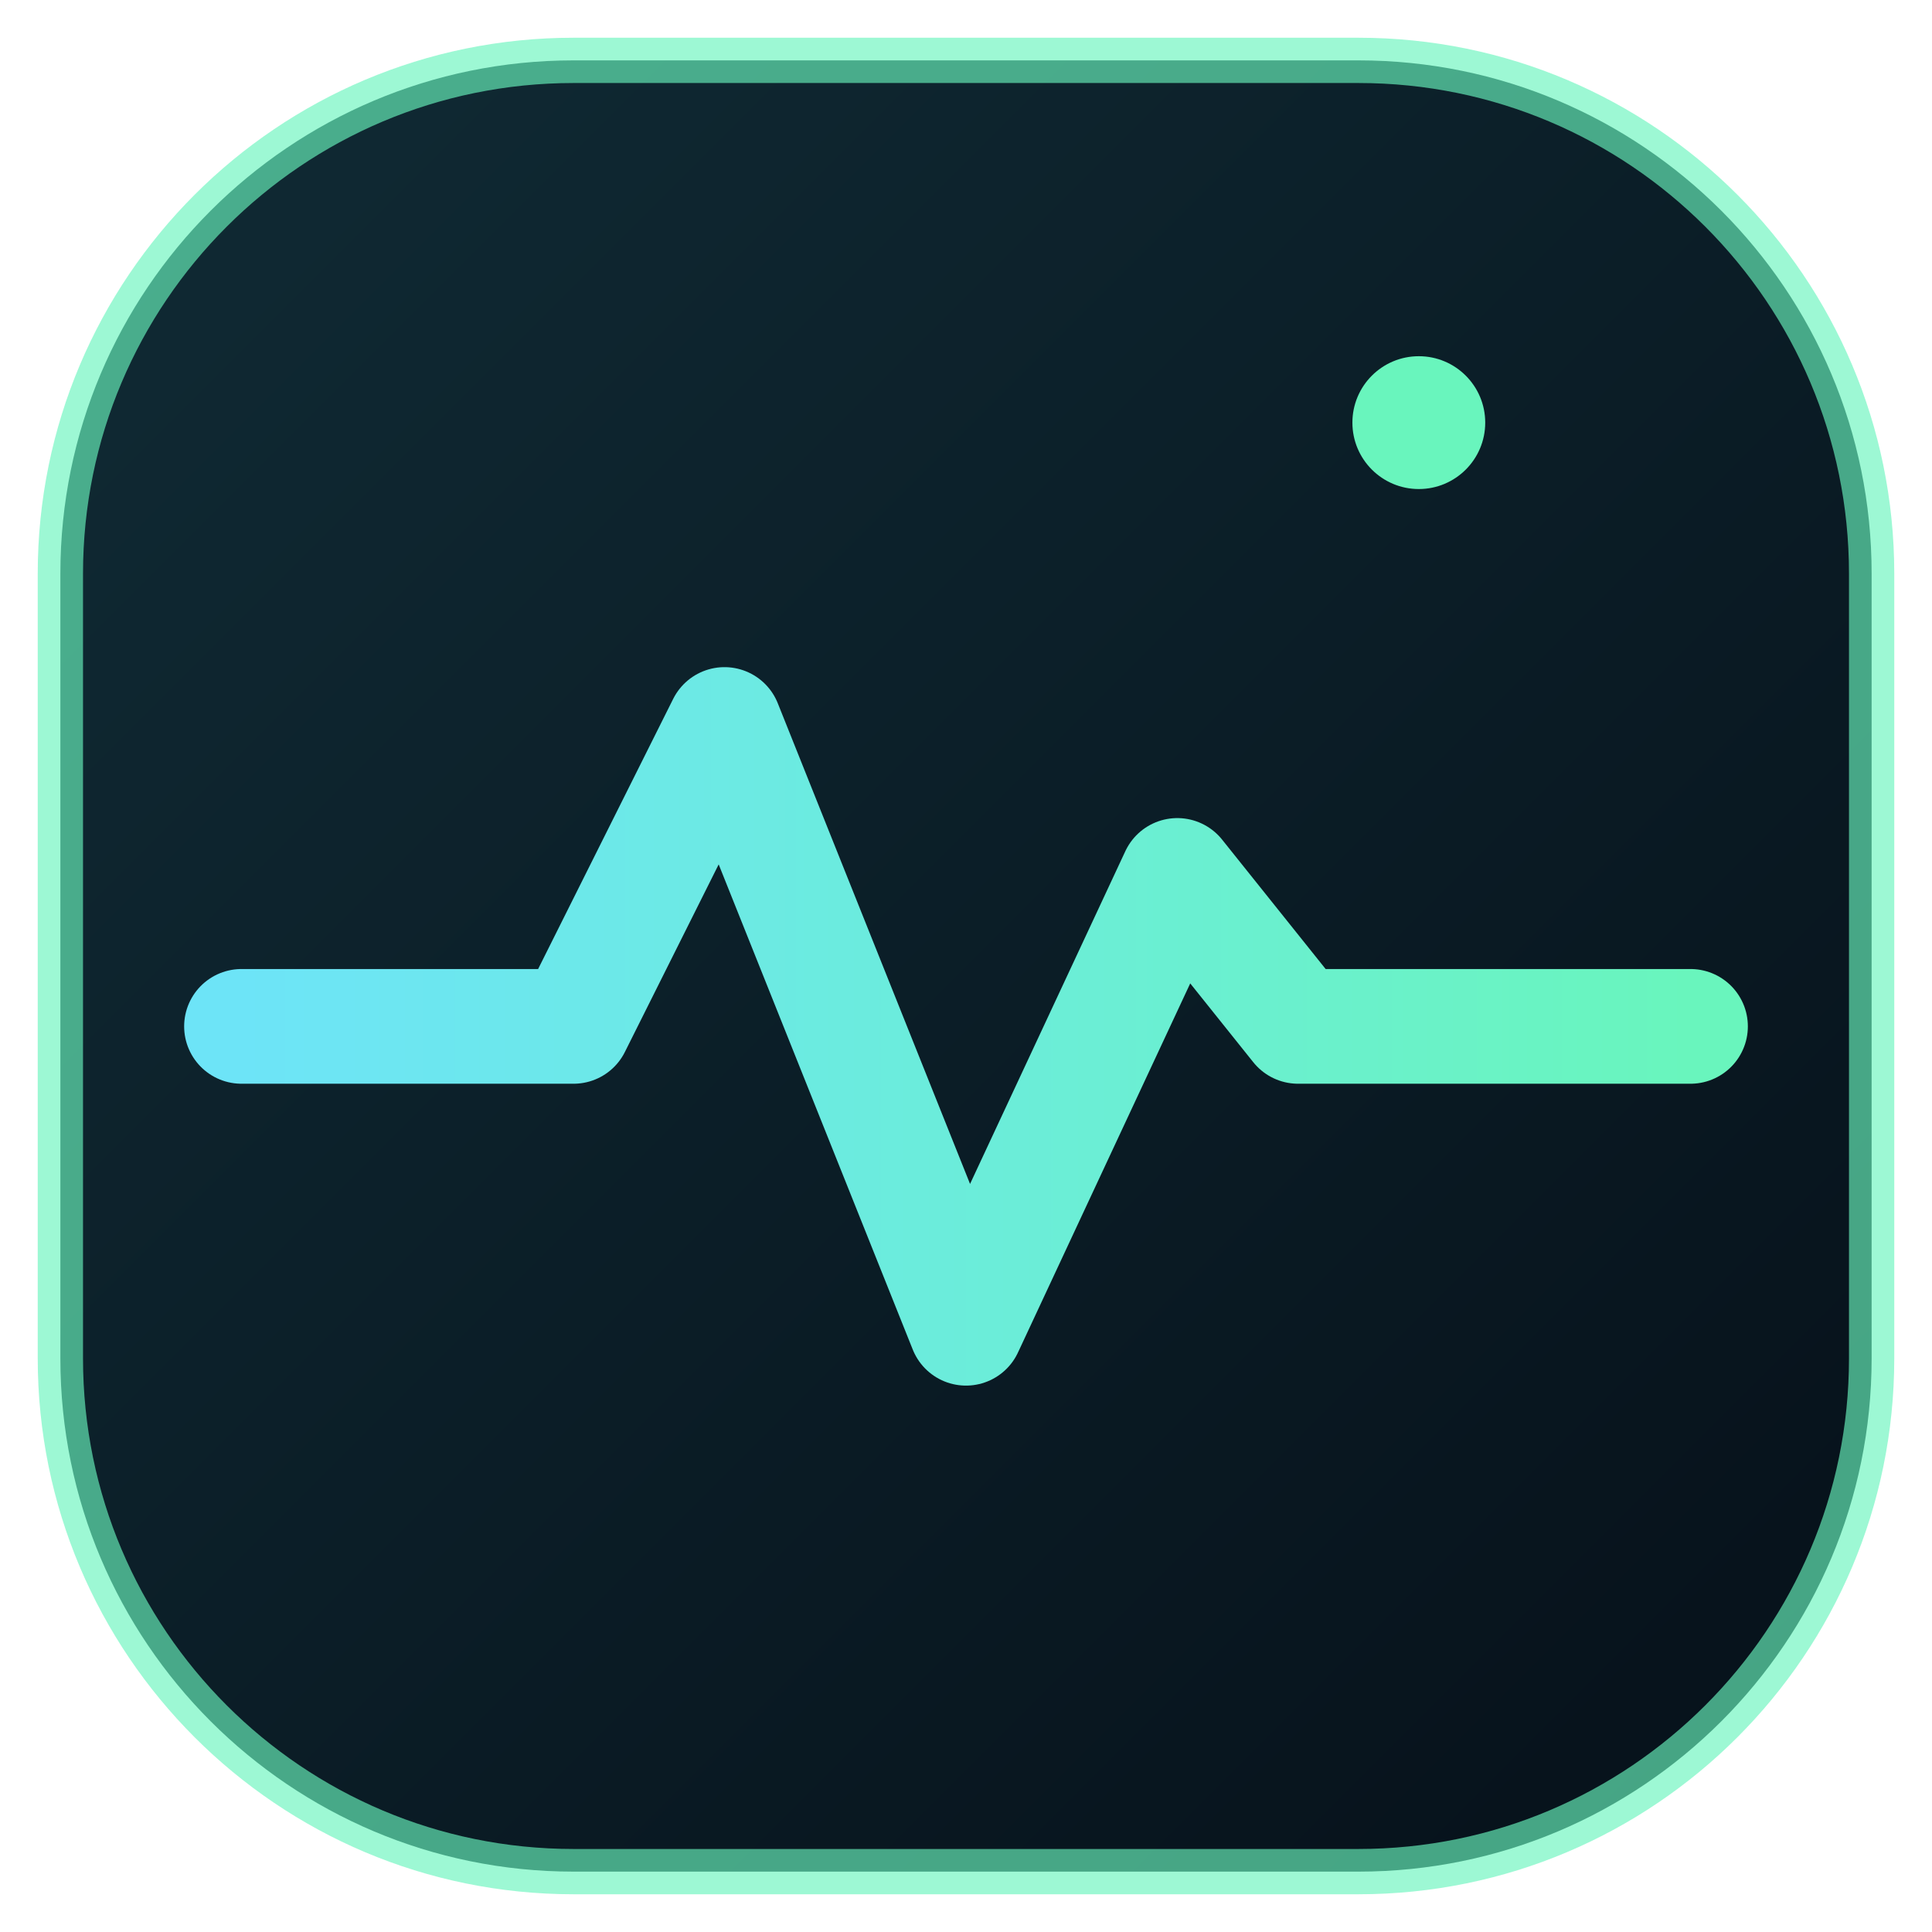
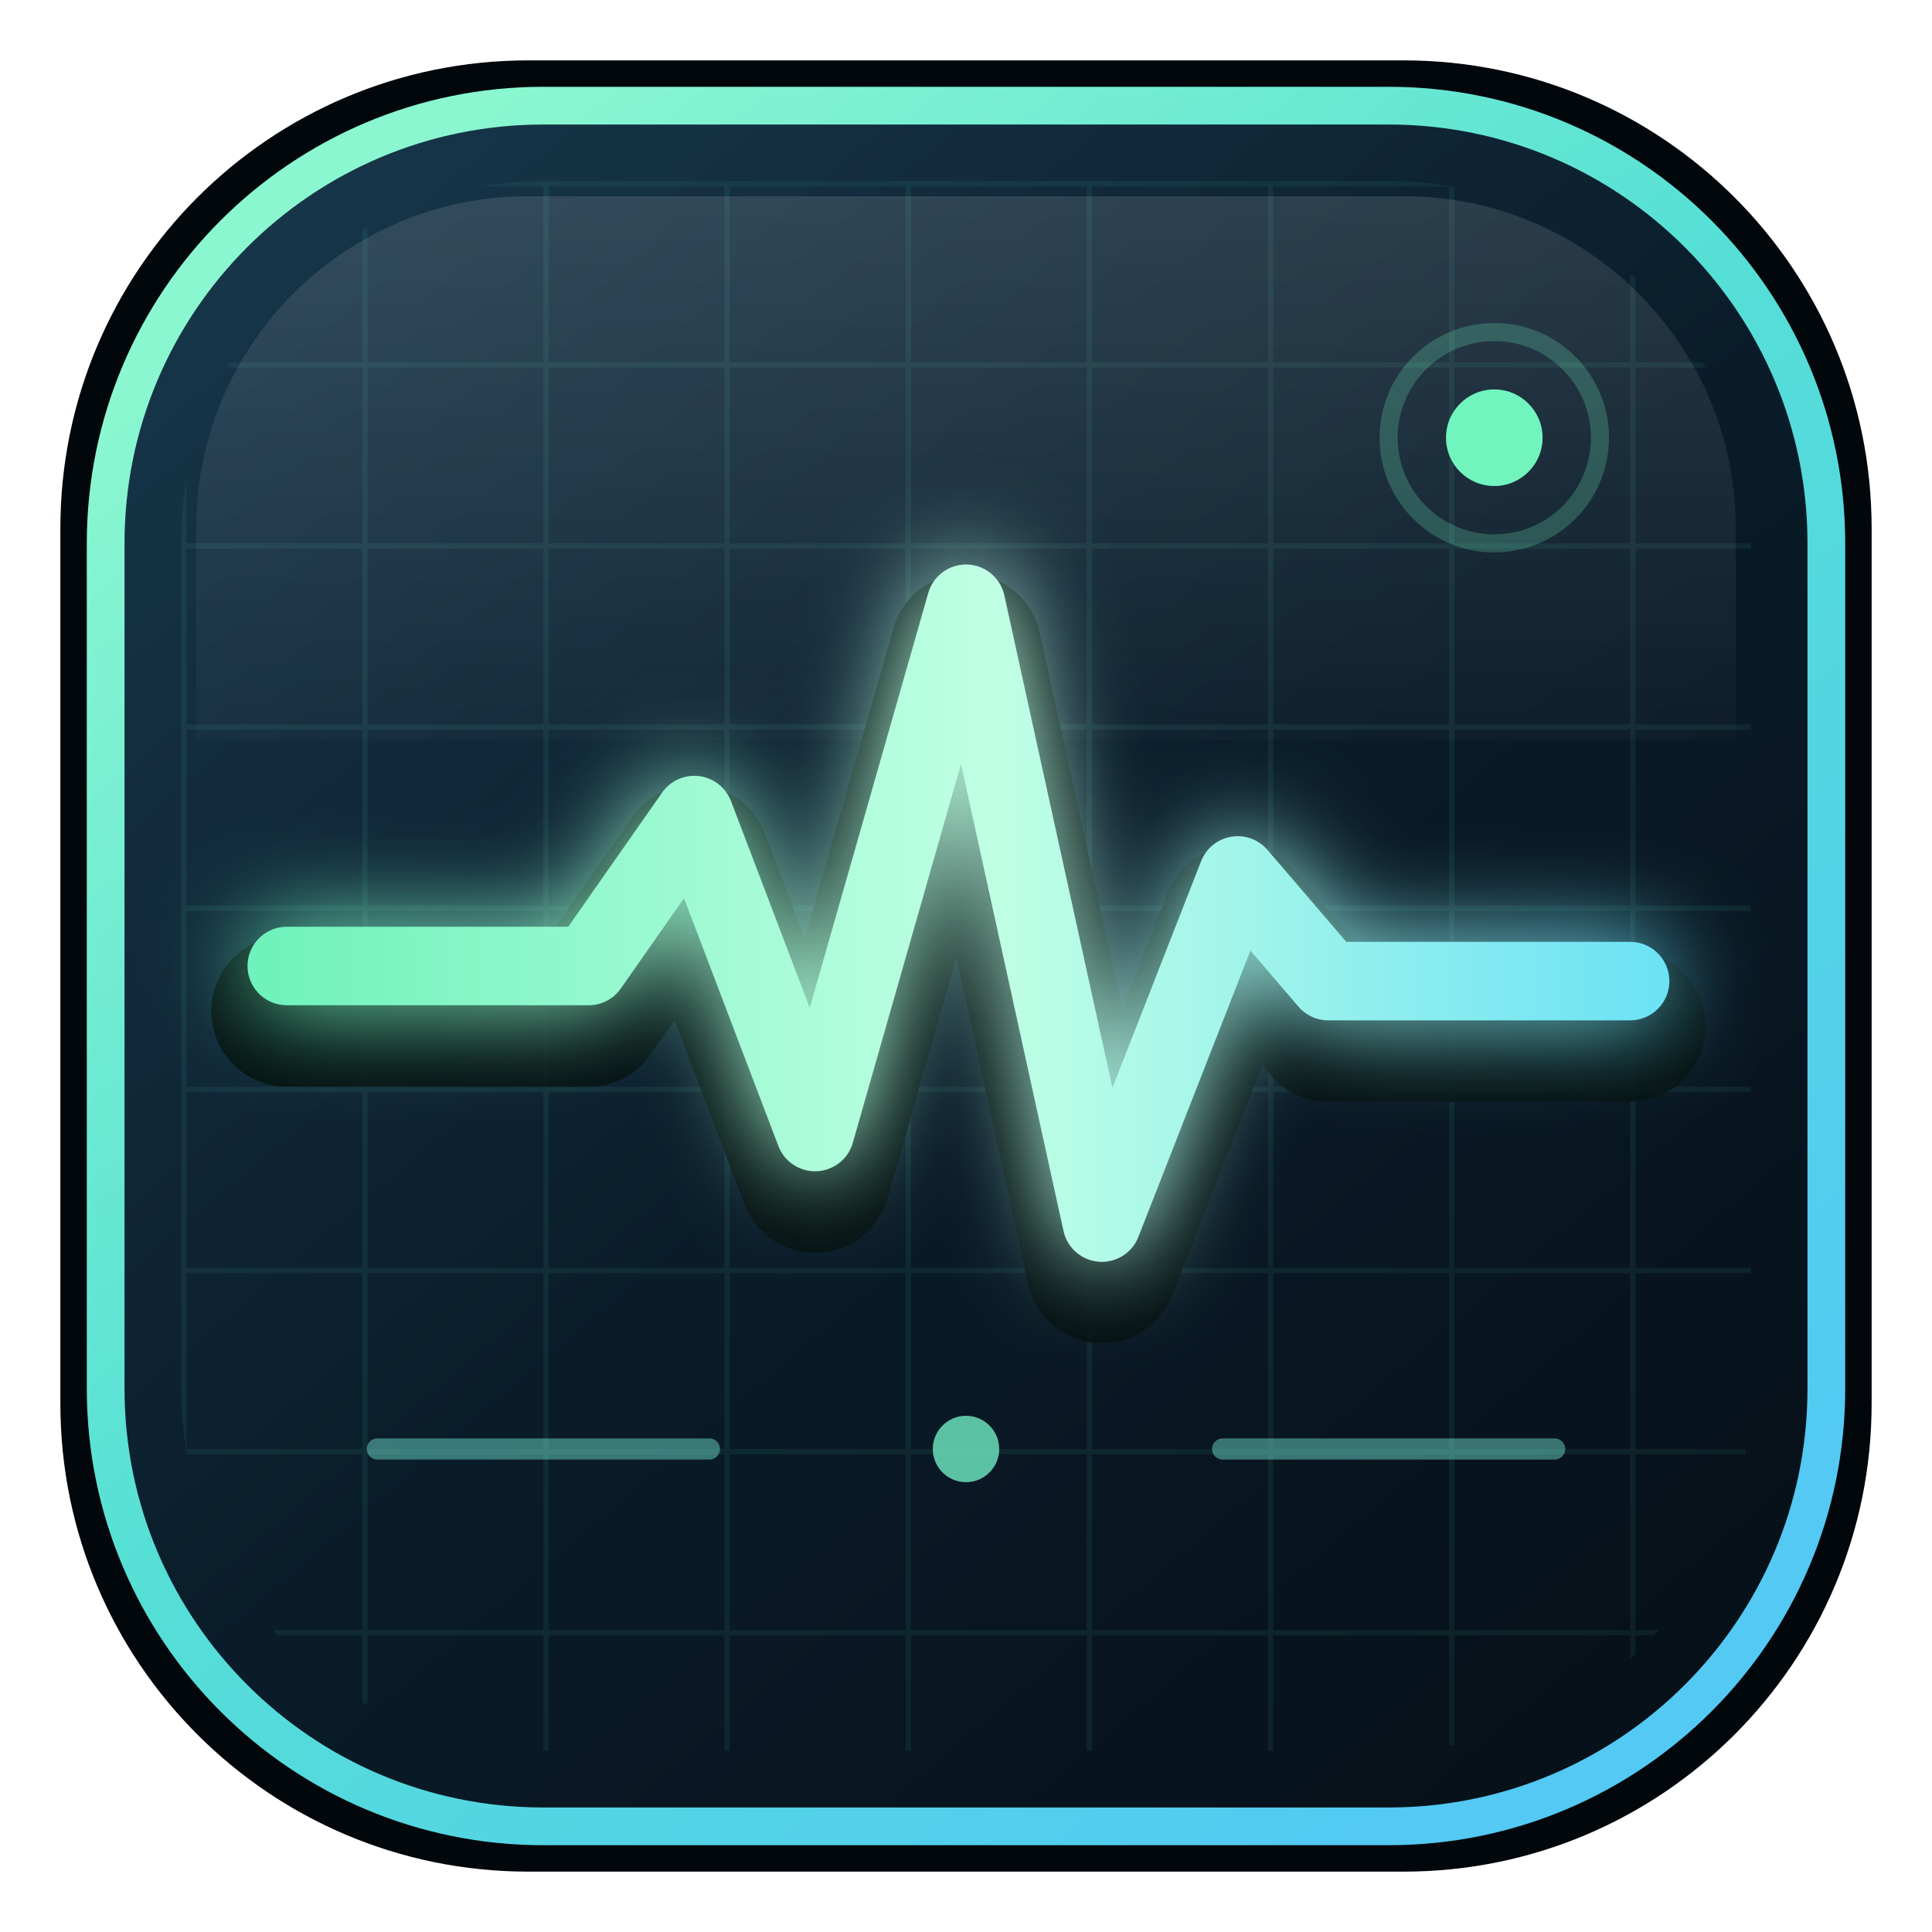
- <svg xmlns="http://www.w3.org/2000/svg" viewBox="0 0 64 64">
+ <svg xmlns="http://www.w3.org/2000/svg" viewBox="0 0 128 128" fill="none">
  <defs>
-     <linearGradient id="bg" x1="0" y1="0" x2="1" y2="1">
-       <stop stop-color="#102b35" />
-       <stop offset="1" stop-color="#061019" />
+     <linearGradient id="case" x1="18" y1="12" x2="108" y2="118" gradientUnits="userSpaceOnUse">
+       <stop stop-color="#17364A" />
+       <stop offset=".52" stop-color="#0A1C2A" />
+       <stop offset="1" stop-color="#061018" />
    </linearGradient>
-     <linearGradient id="line" x1="0" y1="0" x2="1" y2="0">
-       <stop stop-color="#6de4f7" />
-       <stop offset="1" stop-color="#69f5bd" />
+     <linearGradient id="edge" x1="22" y1="15" x2="103" y2="112" gradientUnits="userSpaceOnUse">
+       <stop stop-color="#8AF7D0" />
+       <stop offset=".48" stop-color="#55DFD5" />
+       <stop offset="1" stop-color="#53C9F4" />
    </linearGradient>
+     <linearGradient id="pulse" x1="18" y1="64" x2="110" y2="64" gradientUnits="userSpaceOnUse">
+       <stop stop-color="#70F2BC" />
+       <stop offset=".52" stop-color="#C0FFE4" />
+       <stop offset="1" stop-color="#6CE2F5" />
+     </linearGradient>
+     <linearGradient id="glass" x1="64" y1="13" x2="64" y2="56" gradientUnits="userSpaceOnUse">
+       <stop stop-color="#fff" stop-opacity=".12" />
+       <stop offset="1" stop-color="#fff" stop-opacity="0" />
+     </linearGradient>
+     <filter id="softGlow" x="-40%" y="-80%" width="180%" height="260%" color-interpolation-filters="sRGB">
+       <feGaussianBlur stdDeviation="3.2" result="blur" />
+       <feMerge>
+         <feMergeNode in="blur" />
+         <feMergeNode in="SourceGraphic" />
+       </feMerge>
+     </filter>
+     <pattern id="grid" width="12" height="12" patternUnits="userSpaceOnUse">
+       <path d="M12 0H0V12" stroke="#69E5C2" stroke-opacity=".075" stroke-width=".7" />
+     </pattern>
  </defs>
-   <rect x="2" y="2" width="60" height="60" rx="17" fill="url(#bg)" stroke="#69f5bd" stroke-opacity=".65" stroke-width="1.5" />
-   <path d="M8 34h11l5-10 8 20 7-15 4 5h13" fill="none" stroke="url(#line)" stroke-width="3.8" stroke-linecap="round" stroke-linejoin="round" />
-   <circle cx="47" cy="14" r="2.2" fill="#69f5bd" />
+   <rect x="4" y="4" width="120" height="120" rx="31" fill="#02070C" />
+   <rect x="7" y="7" width="114" height="114" rx="29" fill="url(#case)" stroke="url(#edge)" stroke-width="2.5" />
+   <rect x="12" y="12" width="104" height="104" rx="24" fill="url(#grid)" />
+   <path d="M13 35C13 22.85 22.85 13 35 13H93C105.15 13 115 22.85 115 35V49H13V35Z" fill="url(#glass)" />
+   <path d="M19 67H39L46 57L54 78L64 43L73 84L82 61L88 68H108" stroke="#03100F" stroke-width="10" stroke-linecap="round" stroke-linejoin="round" opacity=".9" />
+   <path d="M19 64H39L46 54L54 75L64 40L73 81L82 58L88 65H108" stroke="url(#pulse)" stroke-width="5.2" stroke-linecap="round" stroke-linejoin="round" filter="url(#softGlow)" />
+   <circle cx="99" cy="29" r="3.2" fill="#72F4BF" />
+   <circle cx="99" cy="29" r="7" stroke="#72F4BF" stroke-opacity=".23" stroke-width="1.2" />
+   <path d="M25 96H47M81 96H103" stroke="#70DCCF" stroke-opacity=".48" stroke-width="1.4" stroke-linecap="round" />
+   <circle cx="64" cy="96" r="2.2" fill="#6FEBC3" fill-opacity=".8" />
</svg>
